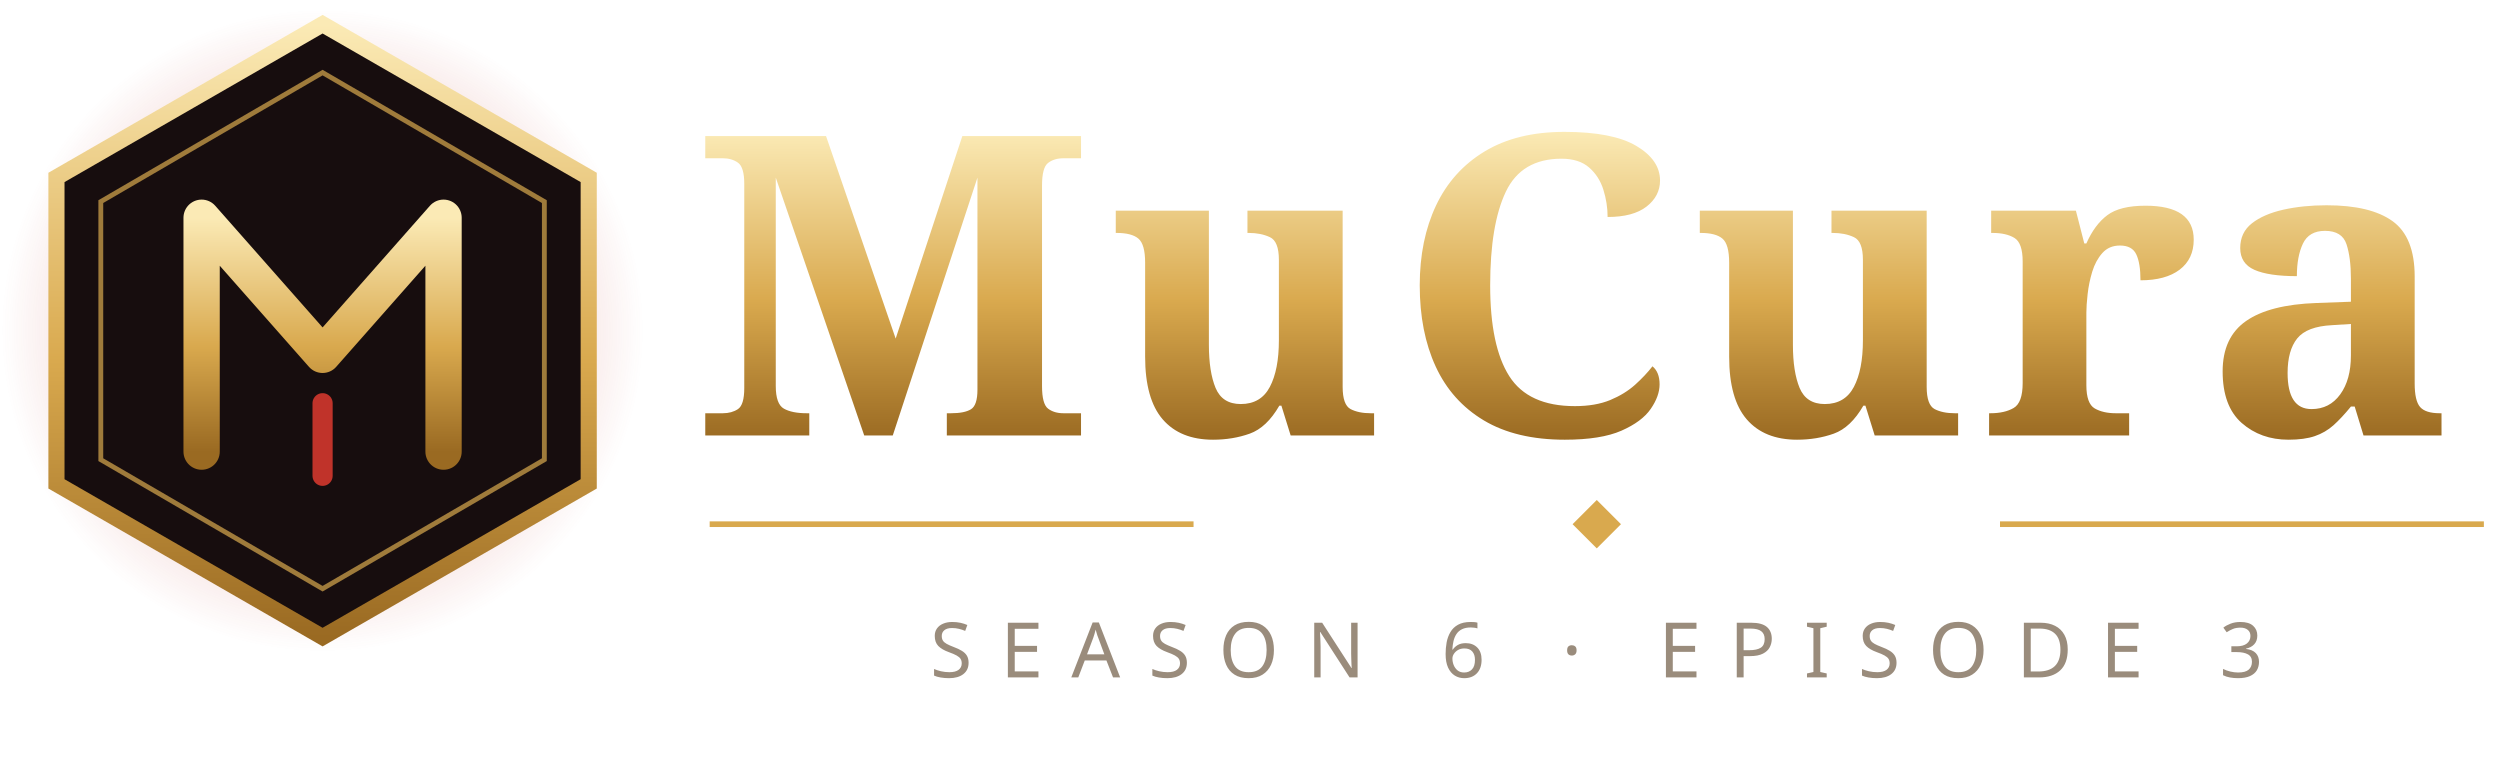
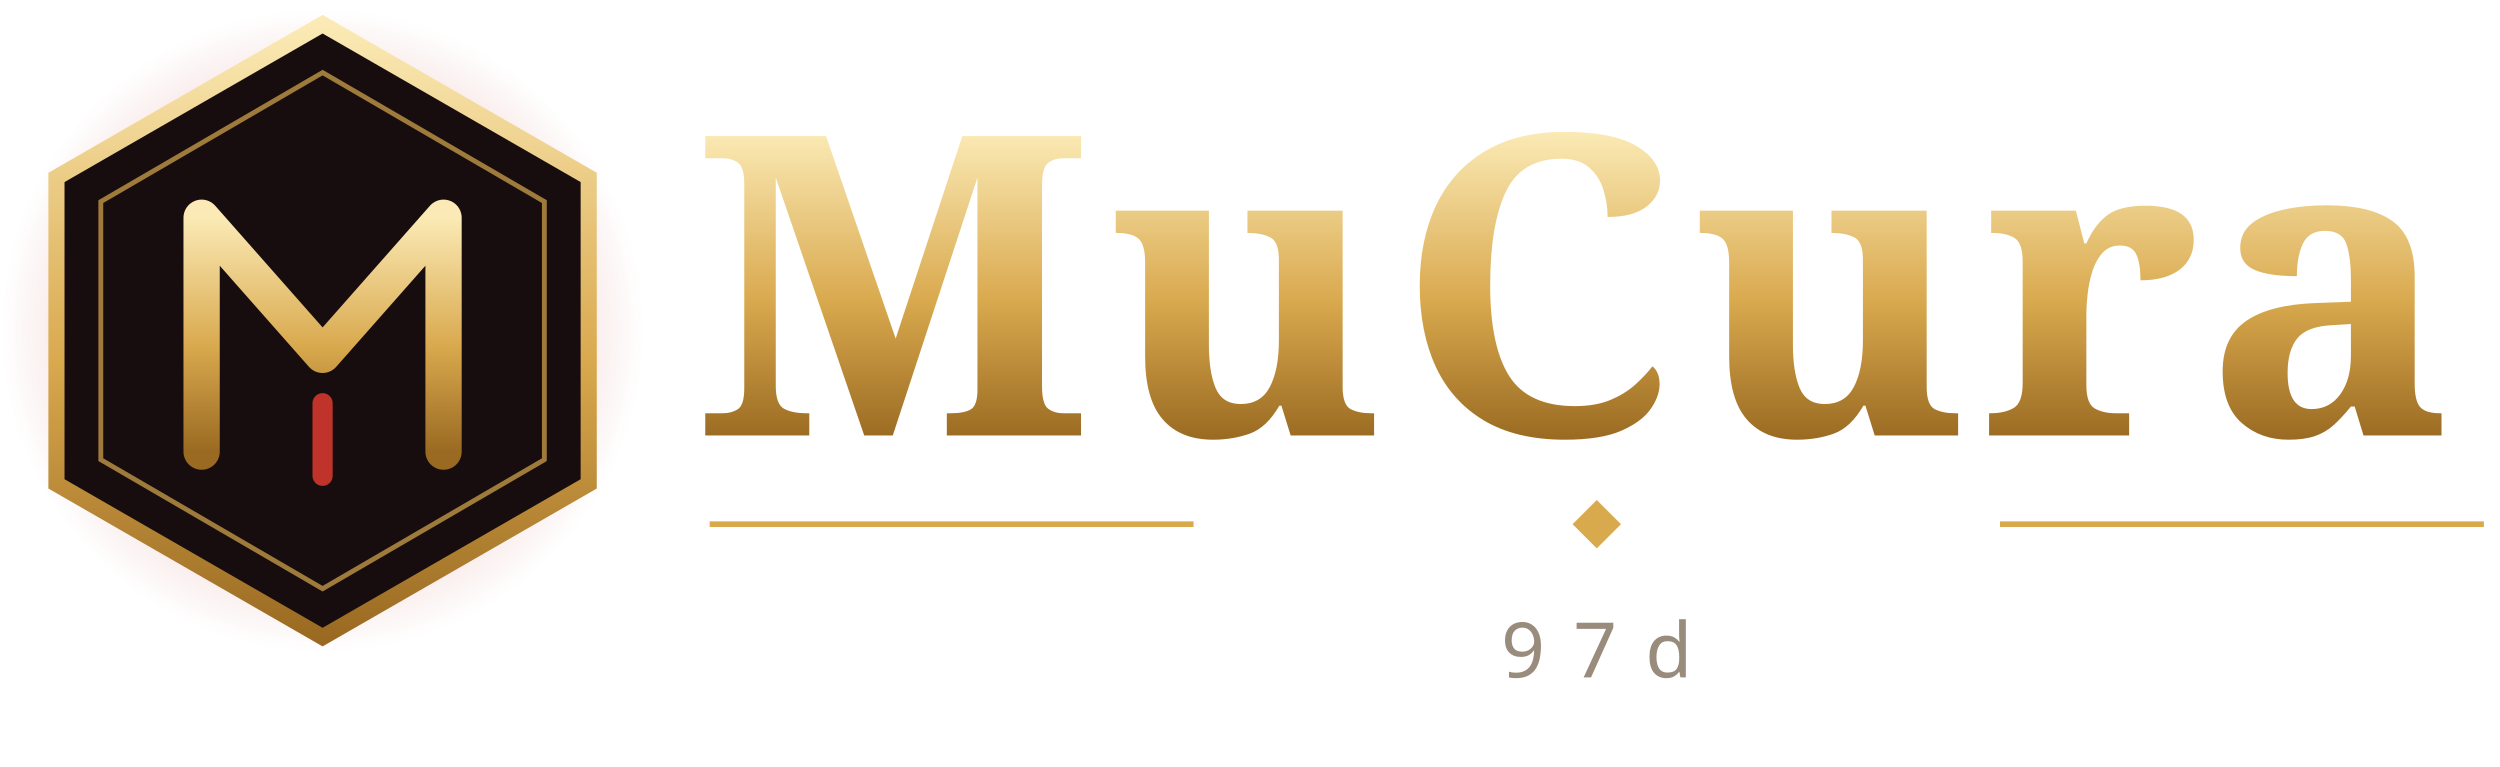
<svg xmlns="http://www.w3.org/2000/svg" viewBox="0 0 620 190" width="620" height="190">
  <defs>
    <linearGradient id="gd" x1="0" y1="0" x2="0" y2="1">
      <stop offset="0" stop-color="#fbeab5" />
      <stop offset=".55" stop-color="#d9a94e" />
      <stop offset="1" stop-color="#9a6a22" />
    </linearGradient>
    <radialGradient id="gl" cx="50%" cy="50%" r="50%">
      <stop offset="0" stop-color="#c0332a" stop-opacity=".55" />
      <stop offset="1" stop-color="#c0332a" stop-opacity="0" />
    </radialGradient>
  </defs>
  <circle cx="80" cy="82" r="80" fill="url(#gl)" />
  <path d="M80 6 146 44v76L80 158 14 120V44Z" fill="#170d0e" stroke="url(#gd)" stroke-width="4" />
  <path d="M80 18 135 50v64L80 146 25 114V50Z" fill="none" stroke="#d9a94e" stroke-width="1.2" opacity=".7" />
  <path d="M50 112V54l30 34 30-34v58" fill="none" stroke="url(#gd)" stroke-width="9" stroke-linejoin="round" stroke-linecap="round" />
  <path d="M80 100v18" stroke="#c0332a" stroke-width="5" stroke-linecap="round" />
  <text x="172" y="108" font-family="Bitstream Charter,Charter,Georgia,serif" font-weight="700" font-size="104" letter-spacing="3" fill="url(#gd)">MuCura</text>
  <path d="M176 130h120" stroke="#d9a94e" stroke-width="1.4" />
  <path d="M496 130h120" stroke="#d9a94e" stroke-width="1.4" />
  <path d="M396 124l6 6-6 6-6-6Z" fill="#d9a94e" />
-   <text x="396" y="168" text-anchor="middle" font-family="Carlito,sans-serif" font-size="19" letter-spacing="7" fill="#9a8c7c">SEASON 6 · EPISODE 3</text>
+   <text x="396" y="168" text-anchor="middle" font-family="Carlito,sans-serif" font-size="19" letter-spacing="7" fill="#9a8c7c">97d</text>
</svg>
